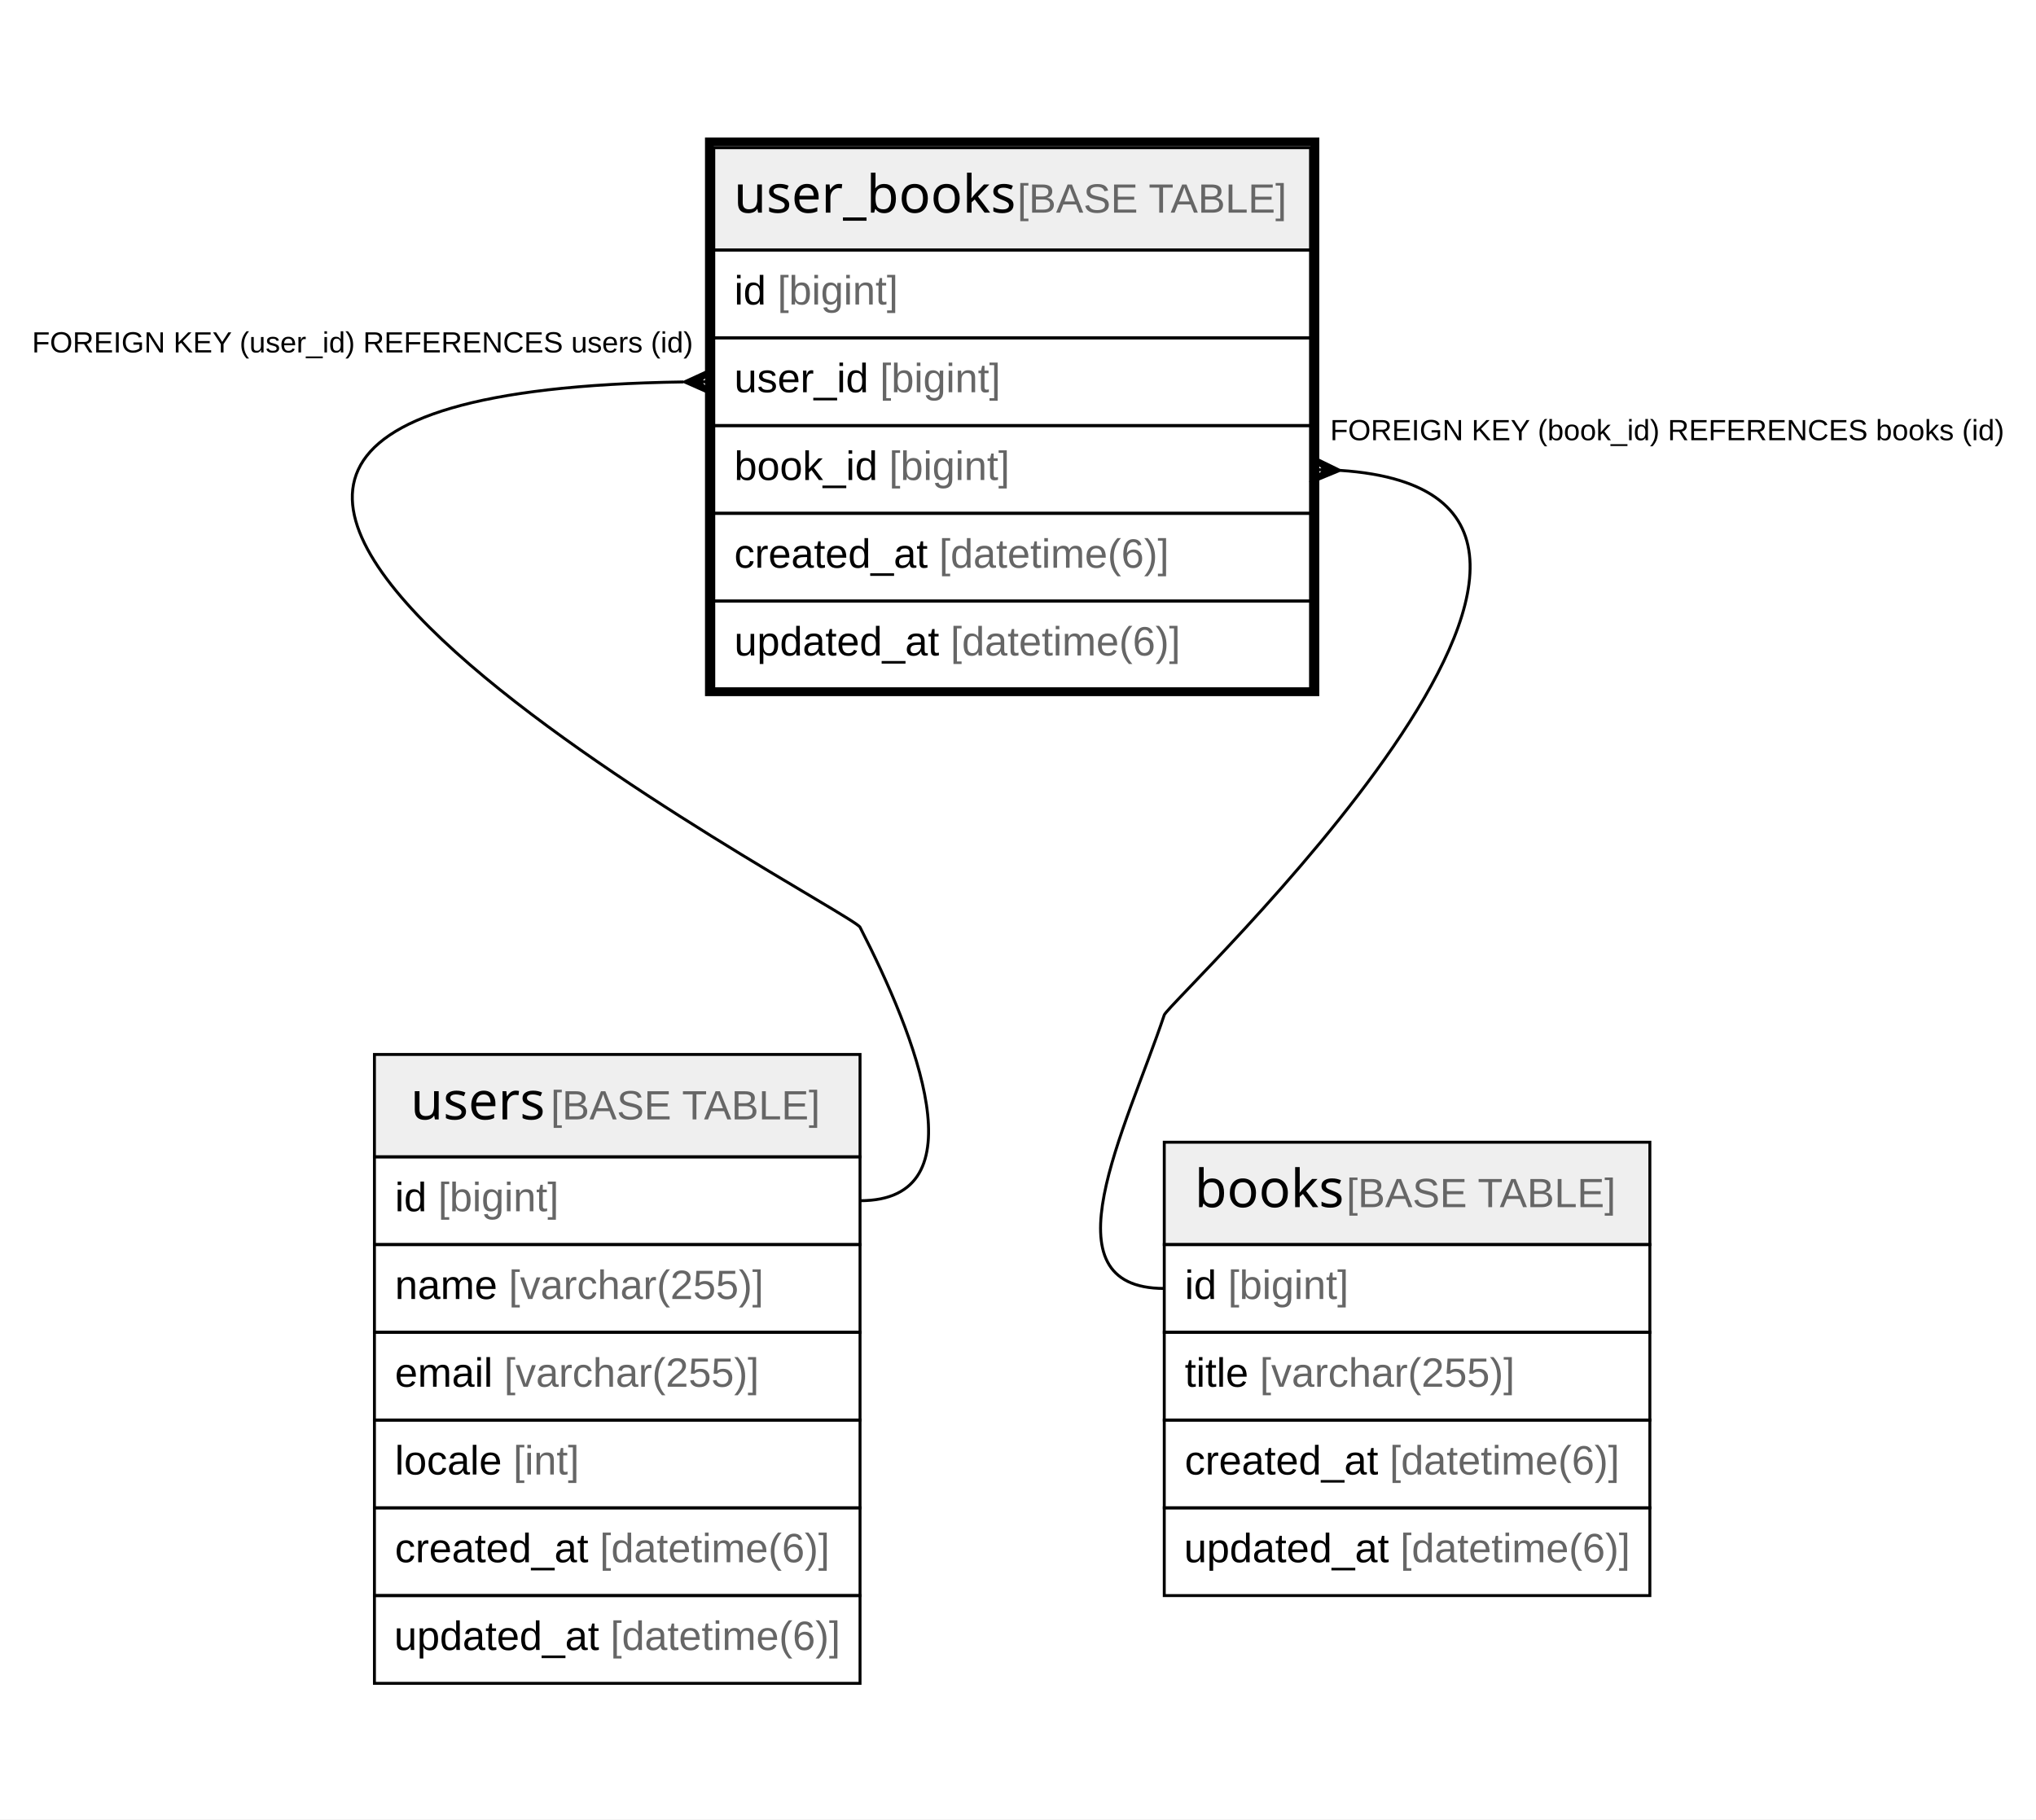
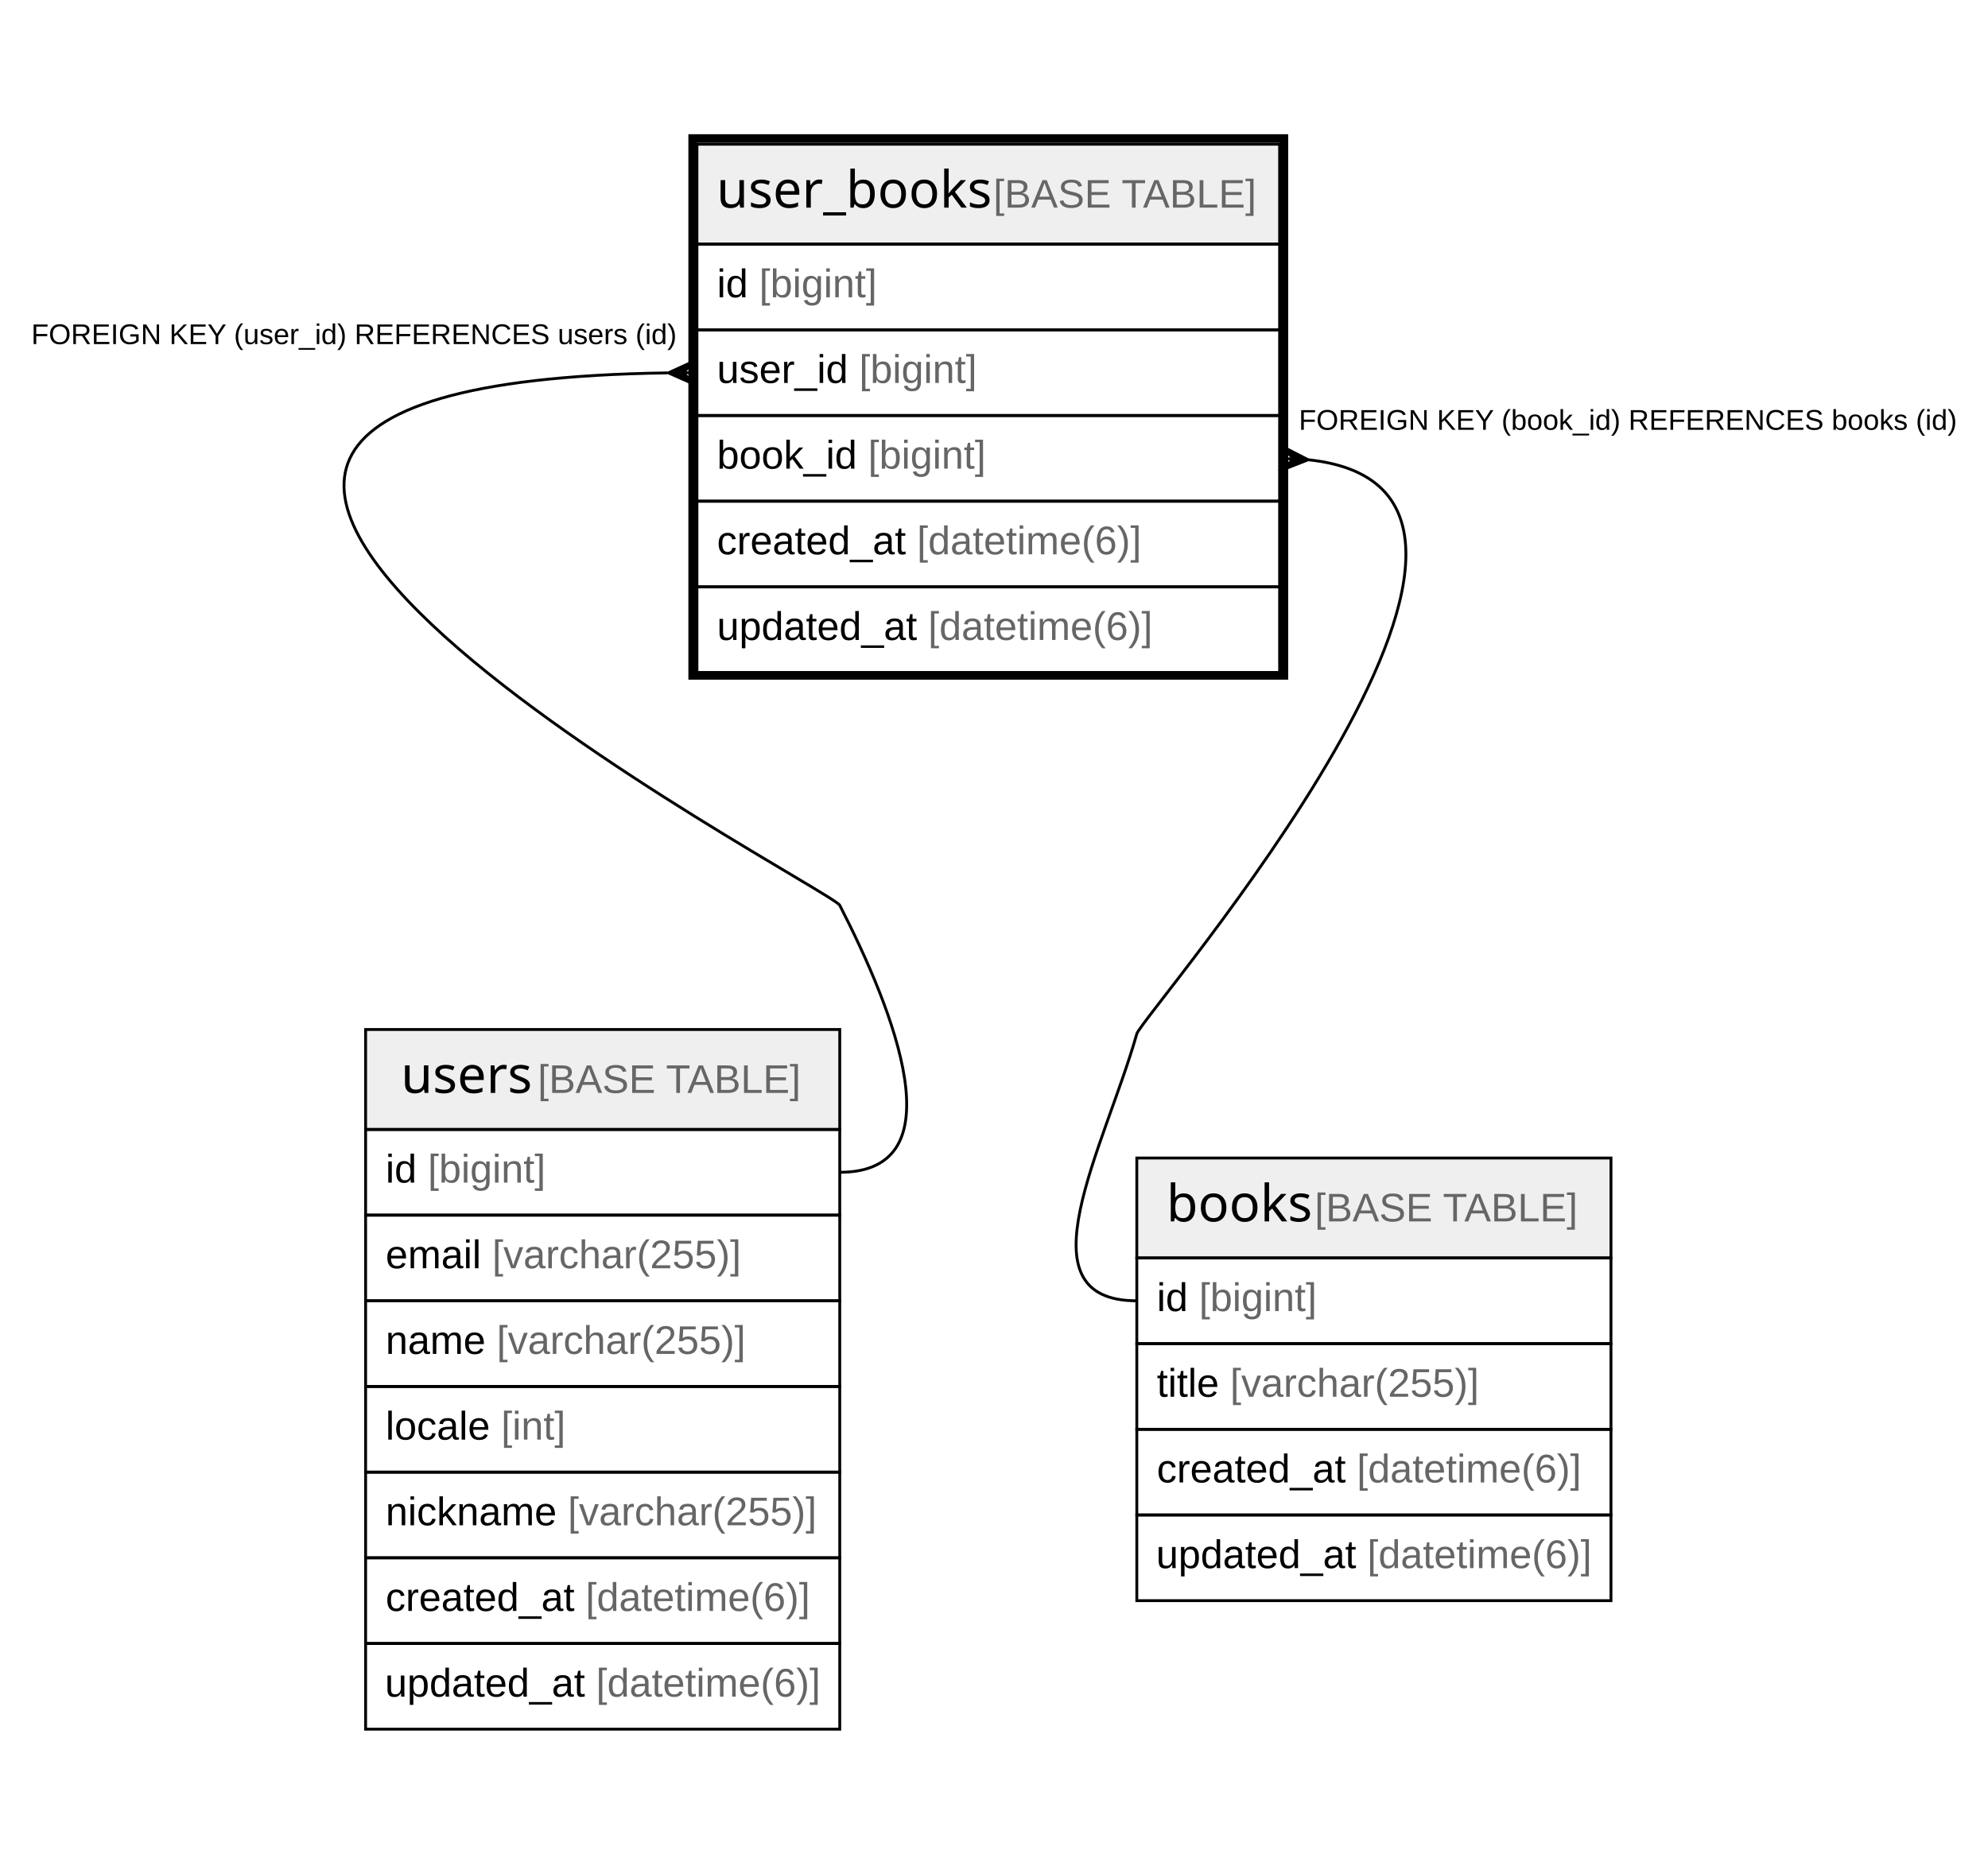
- <svg xmlns="http://www.w3.org/2000/svg" width="696pt" height="622pt" viewBox="0.00 0.00 696.00 622.00">
-   <g id="graph0" class="graph" transform="scale(1 1) rotate(0) translate(4 618)">
-     <polygon fill="#ffffff" stroke="transparent" points="-4,4 -4,-618 692,-618 692,4 -4,4" />
+ <svg xmlns="http://www.w3.org/2000/svg" width="696pt" height="652pt" viewBox="0.00 0.00 696.00 652.00">
+   <g id="graph0" class="graph" transform="scale(1 1) rotate(0) translate(4 648)">
+     <polygon fill="#ffffff" stroke="transparent" points="-4,4 -4,-648 692,-648 692,4 -4,4" />
    <g id="node1" class="node">
-       <polygon fill="#efefef" stroke="transparent" points="240,-532.5 240,-567.5 444,-567.5 444,-532.5 240,-532.5" />
-       <polygon fill="none" stroke="#000000" points="240,-532.5 240,-567.5 444,-567.5 444,-532.5 240,-532.5" />
-       <text text-anchor="start" x="246.858" y="-545.3" font-family="Arial Bold" font-size="18.00" fill="#000000">user_books</text>
-       <text text-anchor="start" x="339.888" y="-545.3" font-family="Arial" font-size="14.00" fill="#000000"> </text>
-       <text text-anchor="start" x="343.778" y="-545.3" font-family="Arial" font-size="14.00" fill="#666666">[BASE TABLE]</text>
+       <polygon fill="#efefef" stroke="transparent" points="240,-562.5 240,-597.5 444,-597.5 444,-562.5 240,-562.5" />
+       <polygon fill="none" stroke="#000000" points="240,-562.5 240,-597.5 444,-597.5 444,-562.5 240,-562.5" />
+       <text text-anchor="start" x="246.858" y="-575.3" font-family="Arial Bold" font-size="18.00" fill="#000000">user_books</text>
+       <text text-anchor="start" x="339.888" y="-575.3" font-family="Arial" font-size="14.00" fill="#000000"> </text>
+       <text text-anchor="start" x="343.778" y="-575.3" font-family="Arial" font-size="14.00" fill="#666666">[BASE TABLE]</text>
+       <polygon fill="none" stroke="#000000" points="240,-532.5 240,-562.5 444,-562.5 444,-532.5 240,-532.5" />
+       <text text-anchor="start" x="247" y="-543.9" font-family="Arial" font-size="14.00" fill="#000000">id </text>
+       <text text-anchor="start" x="261.78" y="-543.9" font-family="Arial" font-size="14.00" fill="#666666">[bigint]</text>
      <polygon fill="none" stroke="#000000" points="240,-502.5 240,-532.5 444,-532.5 444,-502.5 240,-502.5" />
-       <text text-anchor="start" x="247" y="-513.9" font-family="Arial" font-size="14.00" fill="#000000">id </text>
-       <text text-anchor="start" x="261.78" y="-513.9" font-family="Arial" font-size="14.00" fill="#666666">[bigint]</text>
+       <text text-anchor="start" x="247" y="-513.9" font-family="Arial" font-size="14.00" fill="#000000">user_id </text>
+       <text text-anchor="start" x="296.788" y="-513.9" font-family="Arial" font-size="14.00" fill="#666666">[bigint]</text>
      <polygon fill="none" stroke="#000000" points="240,-472.5 240,-502.5 444,-502.5 444,-472.5 240,-472.5" />
-       <text text-anchor="start" x="247" y="-483.9" font-family="Arial" font-size="14.00" fill="#000000">user_id </text>
-       <text text-anchor="start" x="296.788" y="-483.9" font-family="Arial" font-size="14.00" fill="#666666">[bigint]</text>
+       <text text-anchor="start" x="247" y="-483.9" font-family="Arial" font-size="14.00" fill="#000000">book_id </text>
+       <text text-anchor="start" x="299.91" y="-483.9" font-family="Arial" font-size="14.00" fill="#666666">[bigint]</text>
      <polygon fill="none" stroke="#000000" points="240,-442.5 240,-472.5 444,-472.5 444,-442.5 240,-442.5" />
-       <text text-anchor="start" x="247" y="-453.9" font-family="Arial" font-size="14.00" fill="#000000">book_id </text>
-       <text text-anchor="start" x="299.91" y="-453.9" font-family="Arial" font-size="14.00" fill="#666666">[bigint]</text>
+       <text text-anchor="start" x="247" y="-453.9" font-family="Arial" font-size="14.00" fill="#000000">created_at </text>
+       <text text-anchor="start" x="317.028" y="-453.9" font-family="Arial" font-size="14.00" fill="#666666">[datetime(6)]</text>
      <polygon fill="none" stroke="#000000" points="240,-412.5 240,-442.5 444,-442.5 444,-412.5 240,-412.5" />
-       <text text-anchor="start" x="247" y="-423.9" font-family="Arial" font-size="14.00" fill="#000000">created_at </text>
-       <text text-anchor="start" x="317.028" y="-423.9" font-family="Arial" font-size="14.00" fill="#666666">[datetime(6)]</text>
-       <polygon fill="none" stroke="#000000" points="240,-382.5 240,-412.5 444,-412.5 444,-382.5 240,-382.5" />
-       <text text-anchor="start" x="247" y="-393.9" font-family="Arial" font-size="14.00" fill="#000000">updated_at </text>
-       <text text-anchor="start" x="320.933" y="-393.9" font-family="Arial" font-size="14.00" fill="#666666">[datetime(6)]</text>
-       <polygon fill="none" stroke="#000000" stroke-width="3" points="238.5,-381.5 238.5,-569.5 445.5,-569.5 445.5,-381.5 238.5,-381.5" />
+       <text text-anchor="start" x="247" y="-423.9" font-family="Arial" font-size="14.00" fill="#000000">updated_at </text>
+       <text text-anchor="start" x="320.933" y="-423.9" font-family="Arial" font-size="14.00" fill="#666666">[datetime(6)]</text>
+       <polygon fill="none" stroke="#000000" stroke-width="3" points="238.5,-411.5 238.5,-599.5 445.5,-599.5 445.5,-411.5 238.5,-411.5" />
    </g>
    <g id="node2" class="node">
-       <polygon fill="#efefef" stroke="transparent" points="124,-222.5 124,-257.5 290,-257.5 290,-222.5 124,-222.5" />
-       <polygon fill="none" stroke="#000000" points="124,-222.5 124,-257.5 290,-257.5 290,-222.5 124,-222.5" />
-       <text text-anchor="start" x="136.371" y="-235.3" font-family="Arial Bold" font-size="18.00" fill="#000000">users</text>
-       <text text-anchor="start" x="180.375" y="-235.3" font-family="Arial" font-size="14.00" fill="#000000"> </text>
-       <text text-anchor="start" x="184.266" y="-235.3" font-family="Arial" font-size="14.00" fill="#666666">[BASE TABLE]</text>
+       <polygon fill="#efefef" stroke="transparent" points="124,-252.5 124,-287.5 290,-287.5 290,-252.5 124,-252.5" />
+       <polygon fill="none" stroke="#000000" points="124,-252.5 124,-287.5 290,-287.5 290,-252.5 124,-252.5" />
+       <text text-anchor="start" x="136.371" y="-265.3" font-family="Arial Bold" font-size="18.00" fill="#000000">users</text>
+       <text text-anchor="start" x="180.375" y="-265.3" font-family="Arial" font-size="14.00" fill="#000000"> </text>
+       <text text-anchor="start" x="184.266" y="-265.3" font-family="Arial" font-size="14.00" fill="#666666">[BASE TABLE]</text>
+       <polygon fill="none" stroke="#000000" points="124,-222.5 124,-252.5 290,-252.5 290,-222.5 124,-222.5" />
+       <text text-anchor="start" x="131" y="-233.9" font-family="Arial" font-size="14.00" fill="#000000">id </text>
+       <text text-anchor="start" x="145.78" y="-233.9" font-family="Arial" font-size="14.00" fill="#666666">[bigint]</text>
      <polygon fill="none" stroke="#000000" points="124,-192.5 124,-222.5 290,-222.5 290,-192.5 124,-192.5" />
-       <text text-anchor="start" x="131" y="-203.9" font-family="Arial" font-size="14.00" fill="#000000">id </text>
-       <text text-anchor="start" x="145.78" y="-203.9" font-family="Arial" font-size="14.00" fill="#666666">[bigint]</text>
+       <text text-anchor="start" x="131" y="-203.9" font-family="Arial" font-size="14.00" fill="#000000">email </text>
+       <text text-anchor="start" x="168.33" y="-203.9" font-family="Arial" font-size="14.00" fill="#666666">[varchar(255)]</text>
      <polygon fill="none" stroke="#000000" points="124,-162.5 124,-192.5 290,-192.5 290,-162.5 124,-162.5" />
      <text text-anchor="start" x="131" y="-173.9" font-family="Arial" font-size="14.00" fill="#000000">name </text>
      <text text-anchor="start" x="169.899" y="-173.9" font-family="Arial" font-size="14.00" fill="#666666">[varchar(255)]</text>
      <polygon fill="none" stroke="#000000" points="124,-132.5 124,-162.5 290,-162.5 290,-132.5 124,-132.5" />
-       <text text-anchor="start" x="131" y="-143.9" font-family="Arial" font-size="14.00" fill="#000000">email </text>
-       <text text-anchor="start" x="168.33" y="-143.9" font-family="Arial" font-size="14.00" fill="#666666">[varchar(255)]</text>
+       <text text-anchor="start" x="131" y="-143.9" font-family="Arial" font-size="14.00" fill="#000000">locale </text>
+       <text text-anchor="start" x="171.452" y="-143.9" font-family="Arial" font-size="14.00" fill="#666666">[int]</text>
      <polygon fill="none" stroke="#000000" points="124,-102.5 124,-132.5 290,-132.5 290,-102.5 124,-102.5" />
-       <text text-anchor="start" x="131" y="-113.9" font-family="Arial" font-size="14.00" fill="#000000">locale </text>
-       <text text-anchor="start" x="171.452" y="-113.9" font-family="Arial" font-size="14.00" fill="#666666">[int]</text>
+       <text text-anchor="start" x="131" y="-113.9" font-family="Arial" font-size="14.00" fill="#000000">nickname </text>
+       <text text-anchor="start" x="194.788" y="-113.9" font-family="Arial" font-size="14.00" fill="#666666">[varchar(255)]</text>
      <polygon fill="none" stroke="#000000" points="124,-72.5 124,-102.5 290,-102.5 290,-72.5 124,-72.5" />
      <text text-anchor="start" x="131" y="-83.9" font-family="Arial" font-size="14.00" fill="#000000">created_at </text>
      <text text-anchor="start" x="201.028" y="-83.9" font-family="Arial" font-size="14.00" fill="#666666">[datetime(6)]</text>
      <polygon fill="none" stroke="#000000" points="124,-42.5 124,-72.5 290,-72.5 290,-42.5 124,-42.5" />
      <text text-anchor="start" x="130.752" y="-53.9" font-family="Arial" font-size="14.00" fill="#000000">updated_at </text>
      <text text-anchor="start" x="204.684" y="-53.9" font-family="Arial" font-size="14.00" fill="#666666">[datetime(6)]</text>
    </g>
    <g id="edge1" class="edge">
-       <path fill="none" stroke="#000000" d="M229.605,-487.426C-55.14,-483.3 286.823,-307.202 290,-301 308.945,-264.014 331.556,-207.5 290,-207.5" />
-       <polygon fill="#000000" stroke="#000000" points="230,-487.429 239.968,-492 235,-487.464 240,-487.5 240,-487.5 240,-487.5 235,-487.464 240.032,-483 230,-487.429 230,-487.429" />
-       <text text-anchor="start" x="6.945" y="-497.5" font-family="Arial" font-size="10.00" fill="#000000">FOREIGN KEY (user_id) REFERENCES users (id)</text>
+       <path fill="none" stroke="#000000" d="M229.605,-517.426C-55.14,-513.3 286.823,-337.202 290,-331 308.945,-294.014 331.556,-237.5 290,-237.5" />
+       <polygon fill="#000000" stroke="#000000" points="230,-517.429 239.968,-522 235,-517.465 240,-517.5 240,-517.5 240,-517.5 235,-517.465 240.032,-513 230,-517.429 230,-517.429" />
+       <text text-anchor="start" x="6.945" y="-527.5" font-family="Arial" font-size="10.00" fill="#000000">FOREIGN KEY (user_id) REFERENCES users (id)</text>
    </g>
    <g id="node3" class="node">
-       <polygon fill="#efefef" stroke="transparent" points="394,-192.5 394,-227.5 560,-227.5 560,-192.5 394,-192.5" />
-       <polygon fill="none" stroke="#000000" points="394,-192.5 394,-227.5 560,-227.5 560,-192.5 394,-192.5" />
-       <text text-anchor="start" x="404.364" y="-205.3" font-family="Arial Bold" font-size="18.00" fill="#000000">books</text>
-       <text text-anchor="start" x="452.382" y="-205.3" font-family="Arial" font-size="14.00" fill="#000000"> </text>
-       <text text-anchor="start" x="456.273" y="-205.3" font-family="Arial" font-size="14.00" fill="#666666">[BASE TABLE]</text>
-       <polygon fill="none" stroke="#000000" points="394,-162.5 394,-192.5 560,-192.5 560,-162.5 394,-162.5" />
-       <text text-anchor="start" x="401" y="-173.9" font-family="Arial" font-size="14.00" fill="#000000">id </text>
-       <text text-anchor="start" x="415.78" y="-173.9" font-family="Arial" font-size="14.00" fill="#666666">[bigint]</text>
-       <polygon fill="none" stroke="#000000" points="394,-132.5 394,-162.5 560,-162.5 560,-132.5 394,-132.5" />
-       <text text-anchor="start" x="401" y="-143.9" font-family="Arial" font-size="14.00" fill="#000000">title </text>
-       <text text-anchor="start" x="426.668" y="-143.9" font-family="Arial" font-size="14.00" fill="#666666">[varchar(255)]</text>
-       <polygon fill="none" stroke="#000000" points="394,-102.5 394,-132.5 560,-132.5 560,-102.5 394,-102.5" />
-       <text text-anchor="start" x="401" y="-113.9" font-family="Arial" font-size="14.00" fill="#000000">created_at </text>
-       <text text-anchor="start" x="471.028" y="-113.9" font-family="Arial" font-size="14.00" fill="#666666">[datetime(6)]</text>
-       <polygon fill="none" stroke="#000000" points="394,-72.5 394,-102.5 560,-102.5 560,-72.5 394,-72.5" />
-       <text text-anchor="start" x="400.752" y="-83.9" font-family="Arial" font-size="14.00" fill="#000000">updated_at </text>
-       <text text-anchor="start" x="474.684" y="-83.9" font-family="Arial" font-size="14.00" fill="#666666">[datetime(6)]</text>
+       <polygon fill="#efefef" stroke="transparent" points="394,-207.5 394,-242.5 560,-242.5 560,-207.5 394,-207.5" />
+       <polygon fill="none" stroke="#000000" points="394,-207.5 394,-242.5 560,-242.5 560,-207.5 394,-207.5" />
+       <text text-anchor="start" x="404.364" y="-220.3" font-family="Arial Bold" font-size="18.00" fill="#000000">books</text>
+       <text text-anchor="start" x="452.382" y="-220.3" font-family="Arial" font-size="14.00" fill="#000000"> </text>
+       <text text-anchor="start" x="456.273" y="-220.3" font-family="Arial" font-size="14.00" fill="#666666">[BASE TABLE]</text>
+       <polygon fill="none" stroke="#000000" points="394,-177.5 394,-207.5 560,-207.5 560,-177.5 394,-177.5" />
+       <text text-anchor="start" x="401" y="-188.9" font-family="Arial" font-size="14.00" fill="#000000">id </text>
+       <text text-anchor="start" x="415.78" y="-188.9" font-family="Arial" font-size="14.00" fill="#666666">[bigint]</text>
+       <polygon fill="none" stroke="#000000" points="394,-147.5 394,-177.5 560,-177.5 560,-147.5 394,-147.5" />
+       <text text-anchor="start" x="401" y="-158.9" font-family="Arial" font-size="14.00" fill="#000000">title </text>
+       <text text-anchor="start" x="426.668" y="-158.9" font-family="Arial" font-size="14.00" fill="#666666">[varchar(255)]</text>
+       <polygon fill="none" stroke="#000000" points="394,-117.5 394,-147.5 560,-147.5 560,-117.5 394,-117.5" />
+       <text text-anchor="start" x="401" y="-128.9" font-family="Arial" font-size="14.00" fill="#000000">created_at </text>
+       <text text-anchor="start" x="471.028" y="-128.9" font-family="Arial" font-size="14.00" fill="#666666">[datetime(6)]</text>
+       <polygon fill="none" stroke="#000000" points="394,-87.5 394,-117.5 560,-117.5 560,-87.5 394,-87.5" />
+       <text text-anchor="start" x="400.752" y="-98.9" font-family="Arial" font-size="14.00" fill="#000000">updated_at </text>
+       <text text-anchor="start" x="474.684" y="-98.9" font-family="Arial" font-size="14.00" fill="#666666">[datetime(6)]</text>
    </g>
    <g id="edge2" class="edge">
-       <path fill="none" stroke="#000000" d="M454.129,-457.181C581.13,-448.743 395.639,-275.878 394,-271 380.764,-231.609 352.444,-177.5 394,-177.5" />
-       <polygon fill="#000000" stroke="#000000" points="453.995,-457.185 443.858,-453.002 448.998,-457.342 444,-457.5 444,-457.5 444,-457.5 448.998,-457.342 444.142,-461.998 453.995,-457.185 453.995,-457.185" />
-       <text text-anchor="start" x="450.715" y="-467.5" font-family="Arial" font-size="10.00" fill="#000000">FOREIGN KEY (book_id) REFERENCES books (id)</text>
+       <path fill="none" stroke="#000000" d="M454.018,-487.008C556.589,-476.251 395.864,-292.568 394,-286 382.655,-246.023 352.444,-192.5 394,-192.5" />
+       <polygon fill="#000000" stroke="#000000" points="453.988,-487.01 443.779,-483.005 448.994,-487.255 444,-487.5 444,-487.5 444,-487.5 448.994,-487.255 444.221,-491.995 453.988,-487.01 453.988,-487.01" />
+       <text text-anchor="start" x="450.715" y="-497.5" font-family="Arial" font-size="10.00" fill="#000000">FOREIGN KEY (book_id) REFERENCES books (id)</text>
    </g>
  </g>
</svg>
